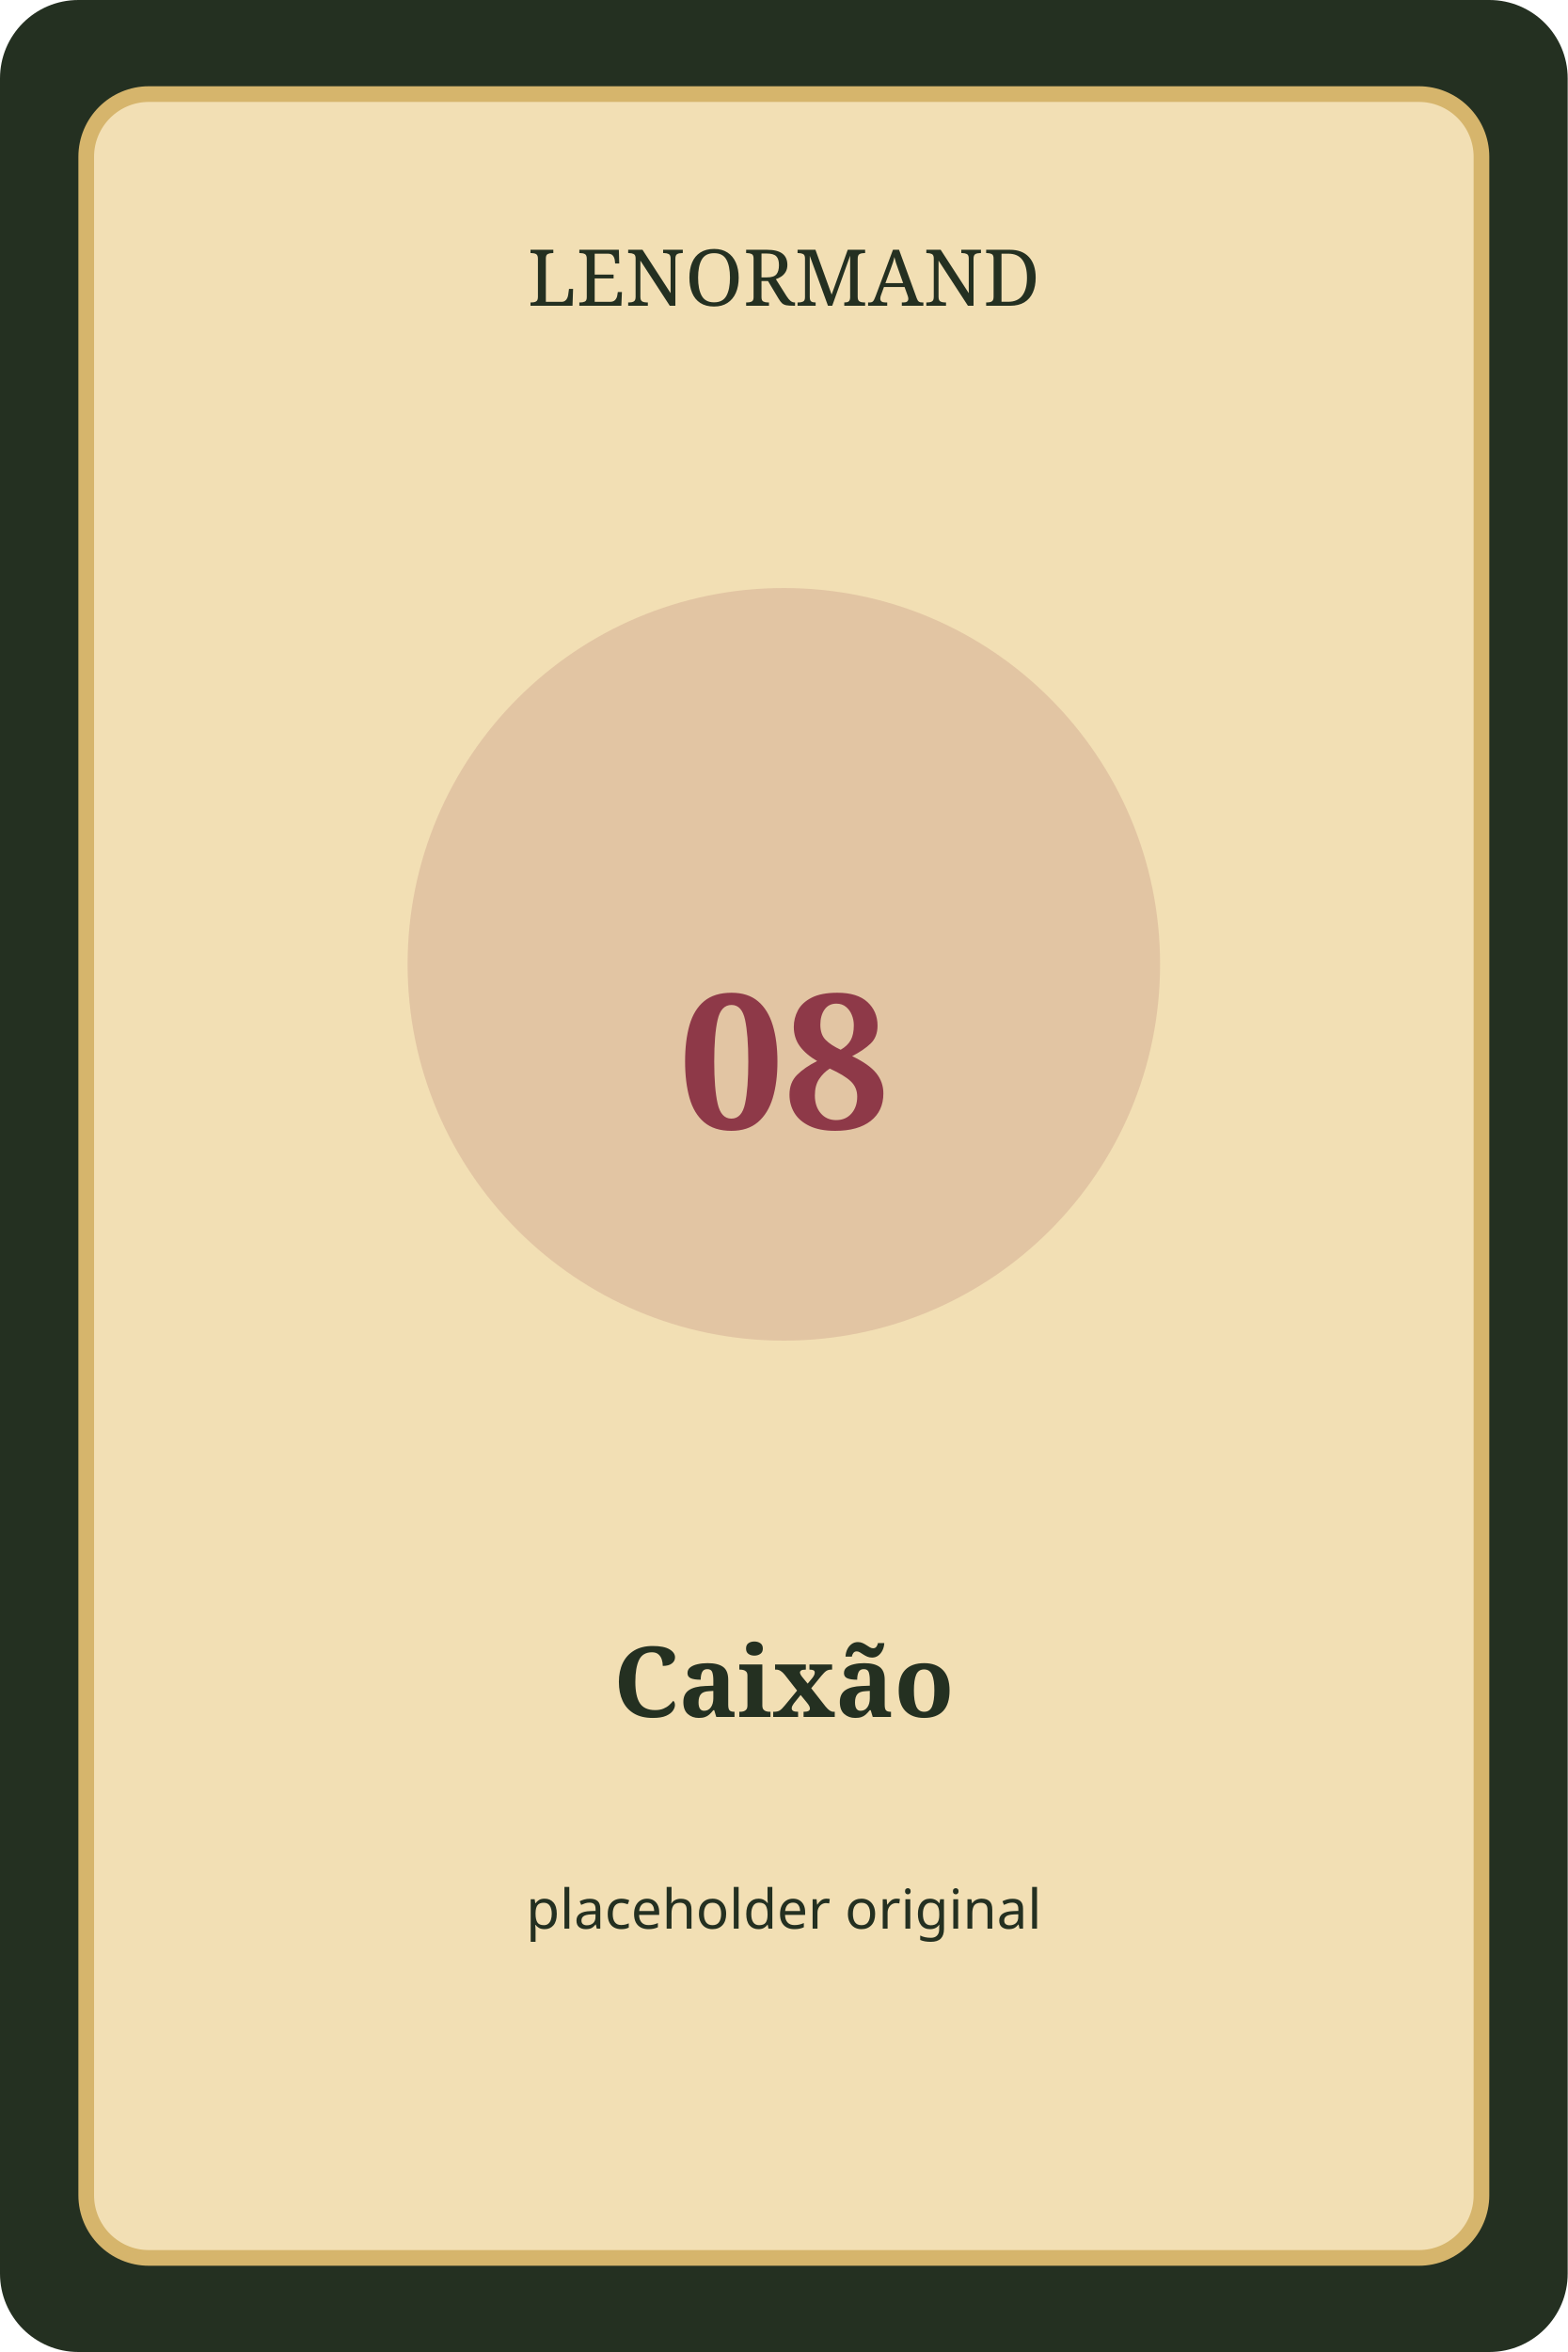
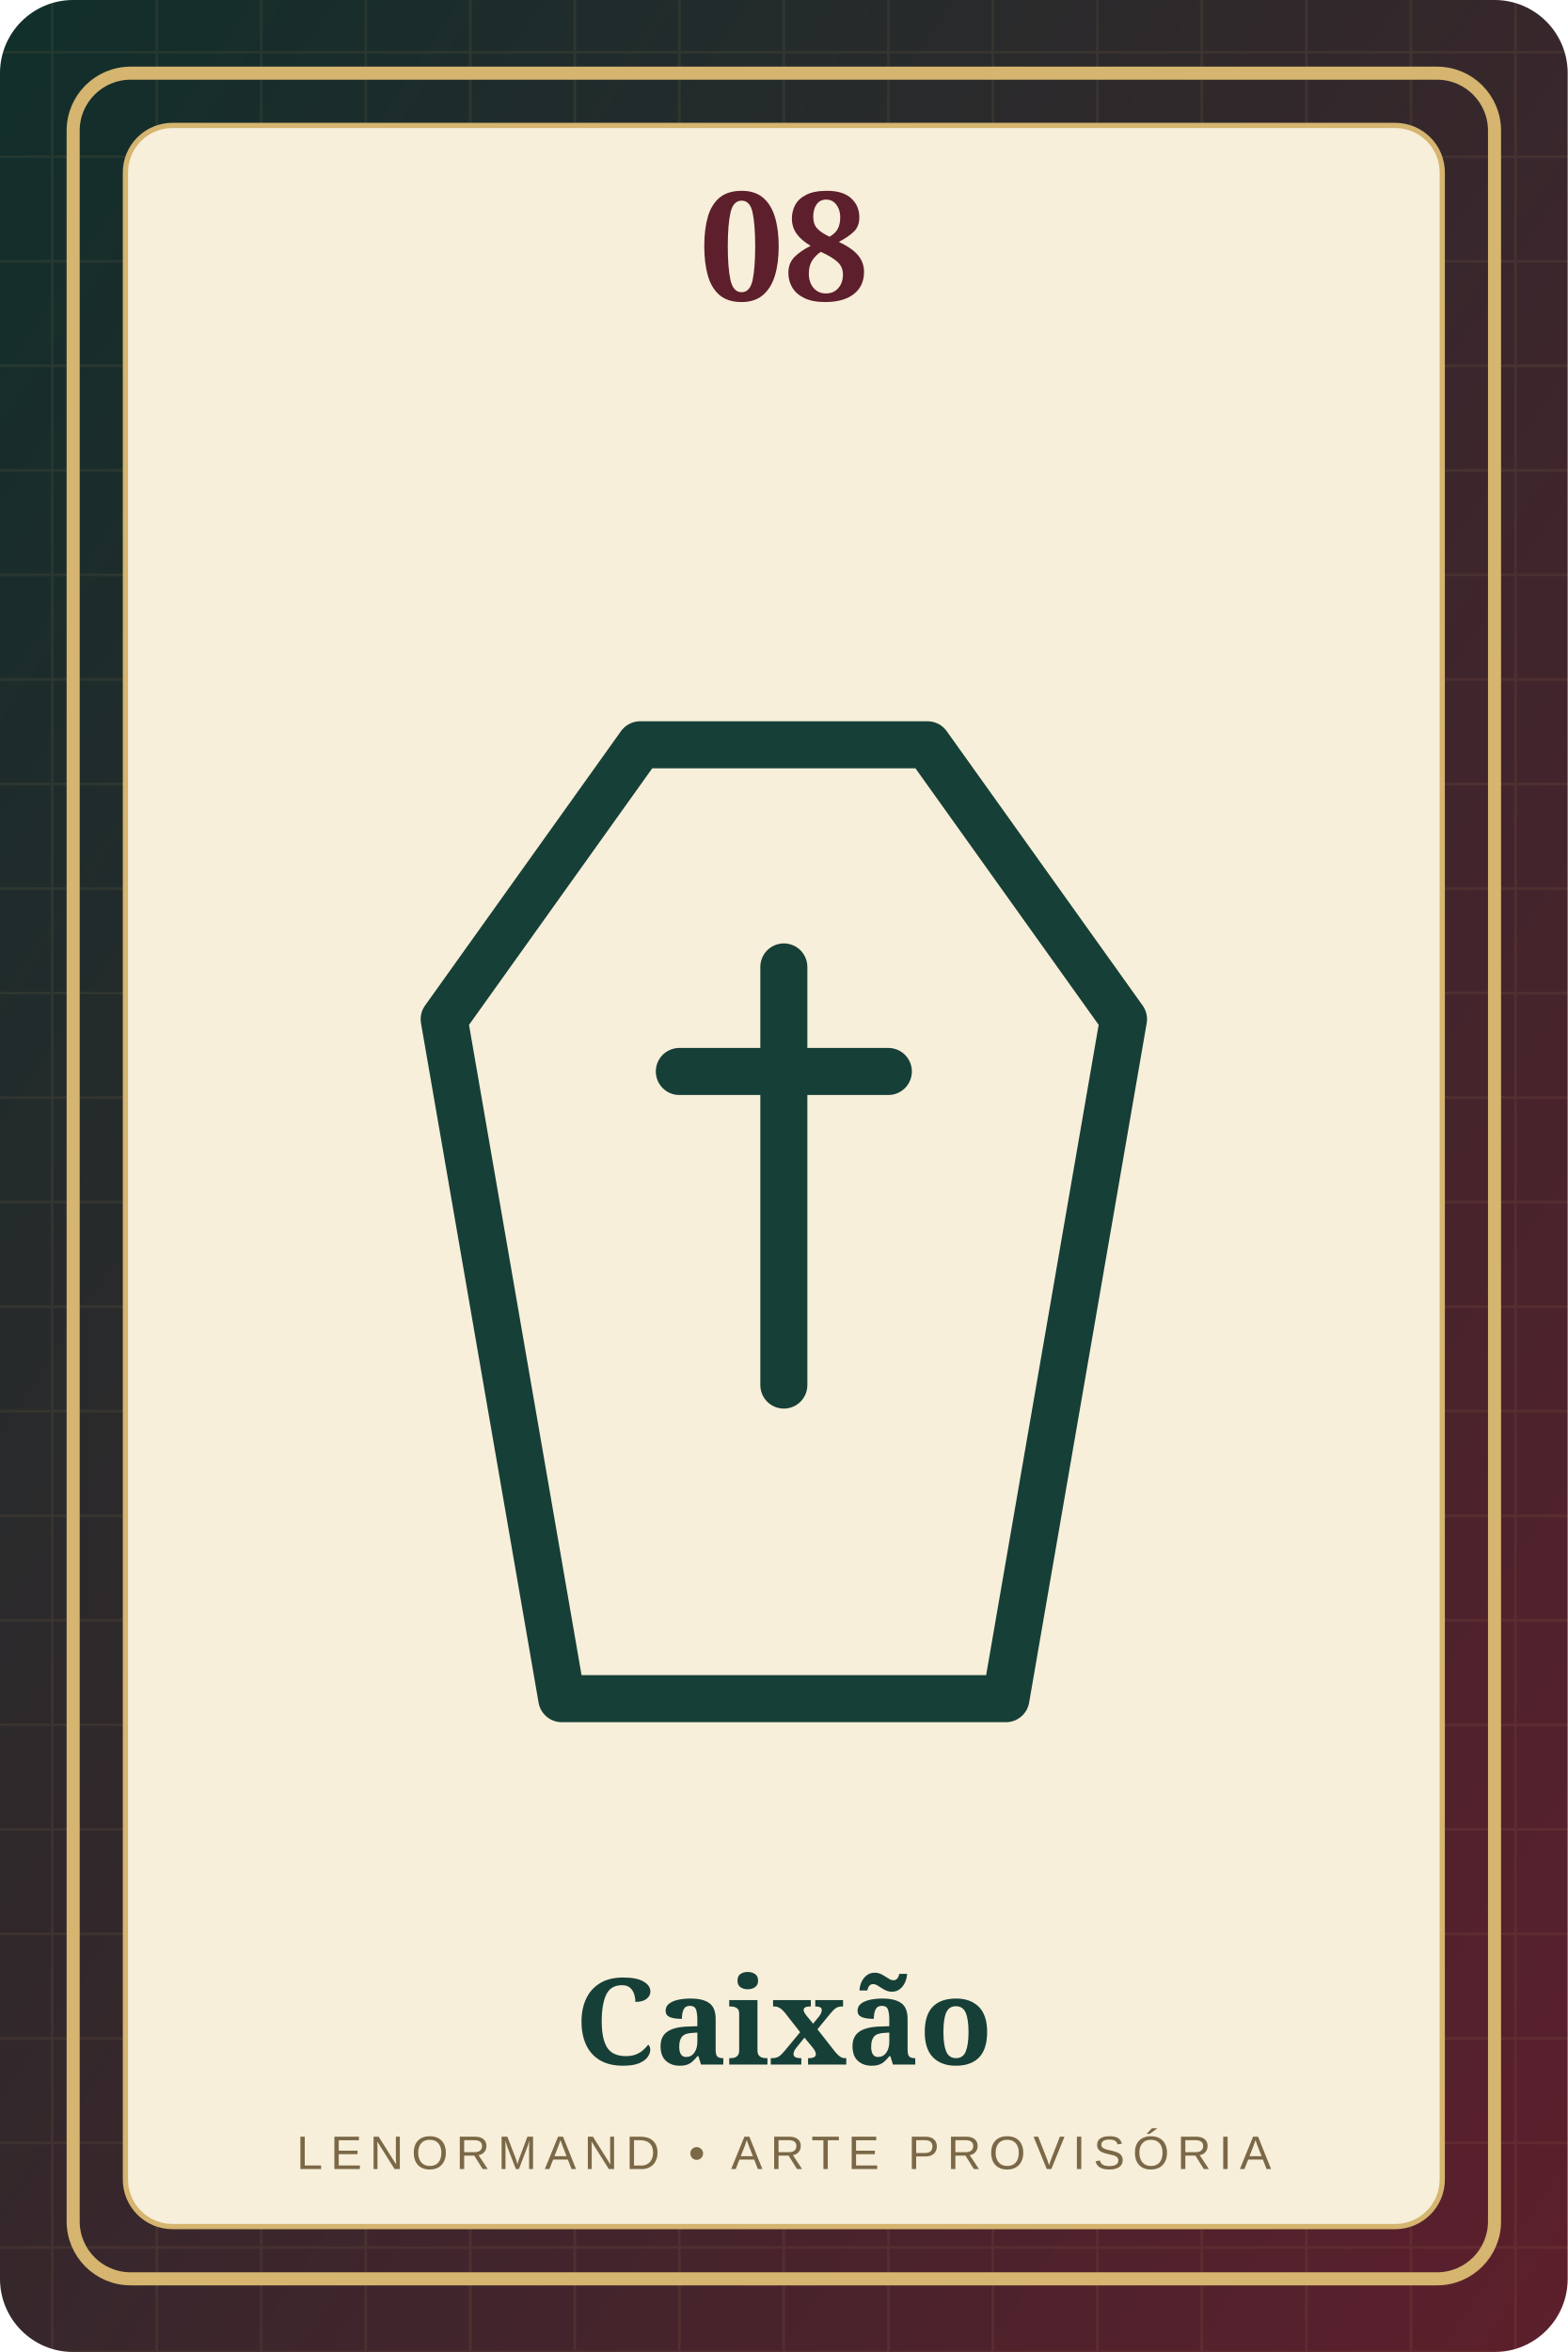
<svg xmlns="http://www.w3.org/2000/svg" width="600" height="900" viewBox="0 0 600 900" role="img" aria-labelledby="title desc">
-   <rect width="600" height="900" rx="30" fill="#243021" />
-   <rect x="33.0" y="36.0" width="534.0" height="828.0" rx="24" fill="#f2dfb4" stroke="#d6b56c" stroke-width="6" />
-   <circle cx="300.0" cy="369.0" r="144.0" fill="#8e3948" opacity=".16" />
-   <text x="300.0" y="117.0" text-anchor="middle" font-family="serif" font-size="30" fill="#243021">LENORMAND</text>
-   <text x="300.0" y="432.0" text-anchor="middle" font-family="serif" font-size="72" font-weight="700" fill="#8e3948">08</text>
-   <text x="300.0" y="657.0" text-anchor="middle" font-family="serif" font-size="37.5" font-weight="700" fill="#243021">Caixão</text>
-   <text x="300.0" y="738.0" text-anchor="middle" font-family="sans-serif" font-size="21.0" fill="#243021">placeholder original</text>
+   <defs>
+     <linearGradient id="bg" x1="0" y1="0" x2="1" y2="1">
+       <stop stop-color="#102f2b" />
+       <stop offset="1" stop-color="#5d1f2c" />
+     </linearGradient>
+     <pattern id="p" width="40" height="40" patternUnits="userSpaceOnUse">
+       <path d="M0 20h40M20 0v40" stroke="#d5b56f" stroke-opacity=".08" />
+     </pattern>
+   </defs>
+   <rect width="600" height="900" rx="28" fill="url(#bg)" />
+   <rect width="600" height="900" rx="28" fill="url(#p)" />
+   <rect x="28" y="28" width="544" height="844" rx="22" fill="none" stroke="#d5b56f" stroke-width="5" />
+   <rect x="48" y="48" width="504" height="804" rx="18" fill="#f7efd9" stroke="#d5b56f" stroke-width="2" />
+   <text x="300" y="115" text-anchor="middle" font-family="Georgia,serif" font-size="58" font-weight="700" fill="#5d1f2c">08</text>
+   <g fill="none" stroke="#163f37" stroke-width="18" stroke-linecap="round" stroke-linejoin="round">
+     <path d="M245 285h110l75 105-45 260H215l-45-260z" />
+     <path d="M260 410h80M300 370v160" />
+   </g>
+   <text x="300" y="790" text-anchor="middle" font-family="Georgia,serif" font-size="46" font-weight="700" fill="#163f37">Caixão</text>
+   <text x="300" y="830" text-anchor="middle" font-family="Arial,sans-serif" font-size="18" letter-spacing="3" fill="#7b6847">LENORMAND • ARTE PROVISÓRIA</text>
</svg>
